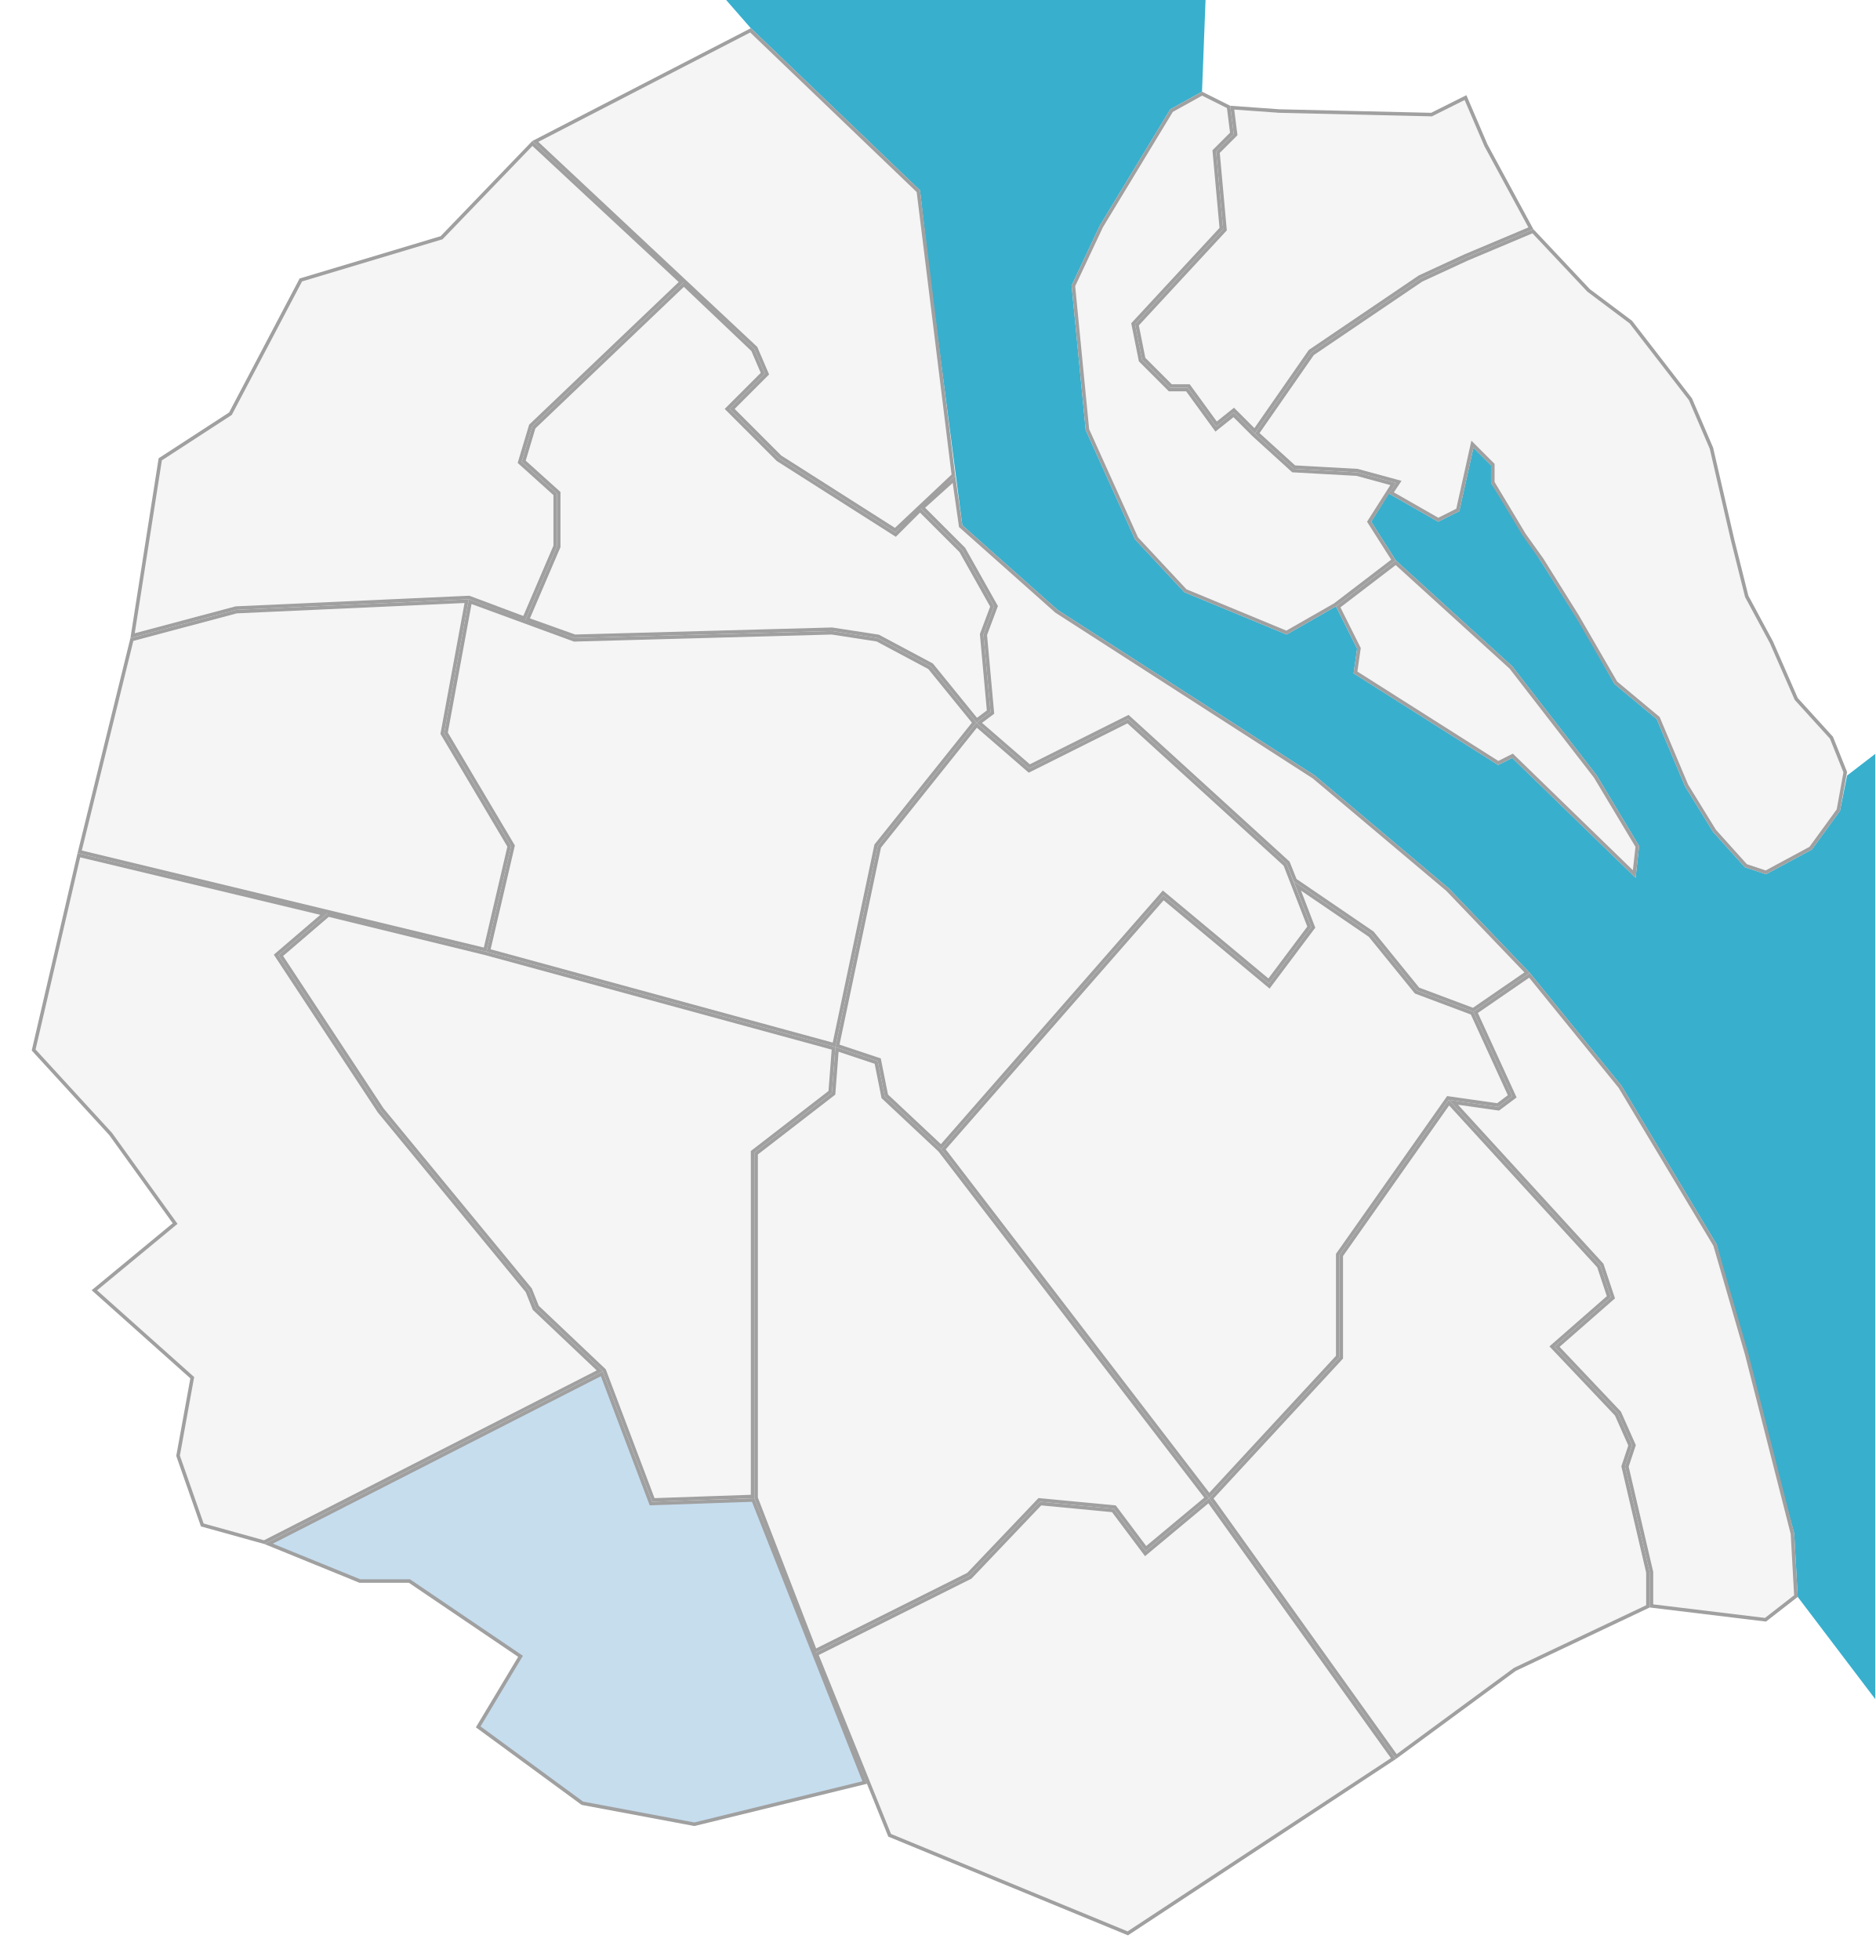
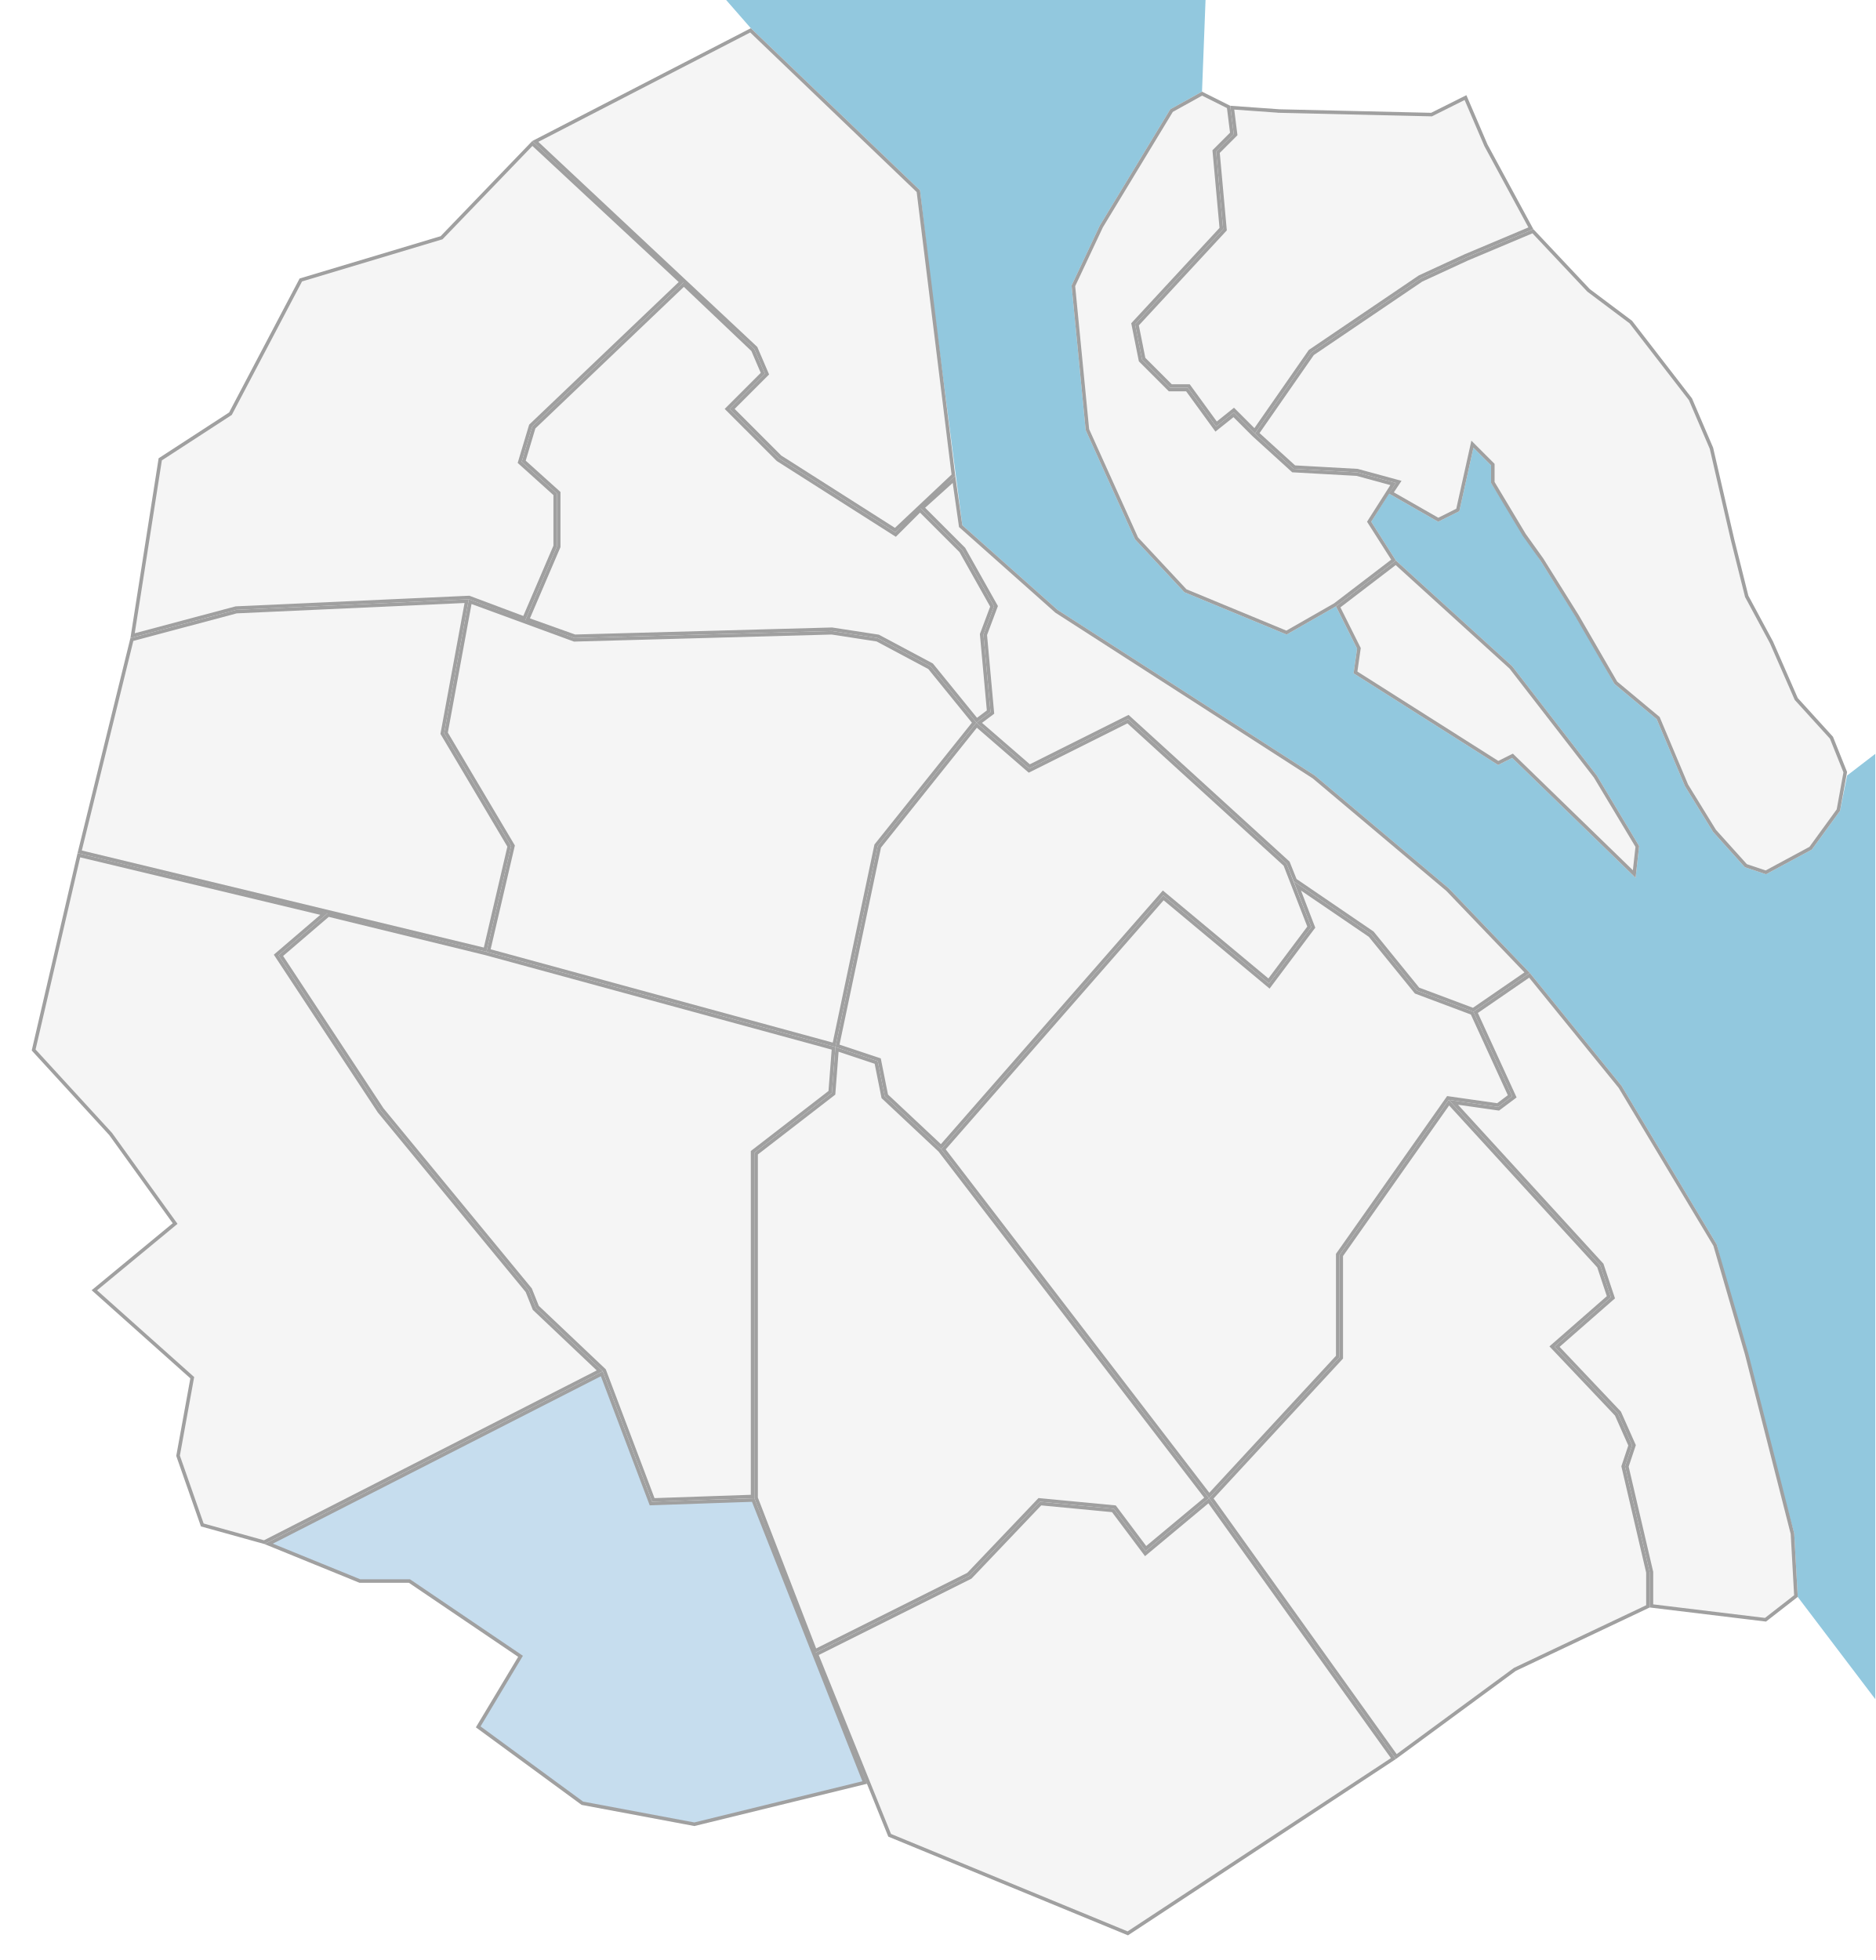
<svg xmlns="http://www.w3.org/2000/svg" width="266" height="278" viewBox="0 0 266 278" fill="none">
  <path d="M124.745 150.451L124.717 150.309L124.579 150.263L118.791 148.333L124.732 120.11L138.533 102.859L145.836 109.189L145.962 109.298L146.112 109.224L159.958 102.3L182.288 122.645L185.717 131.461L179.958 139.139L165.16 126.808L164.973 126.652L164.812 126.835L133.482 162.641L125.729 155.372L124.745 150.451Z" fill="#F5F5F5" stroke="#A0A0A0" stroke-width="0.5" />
  <path d="M175.248 18.969L174.786 15.271L181.482 15.749L181.482 15.75L181.494 15.75L202.994 16.25L203.056 16.251L203.112 16.224L207.875 13.842L210.77 20.599L210.775 20.609L210.78 20.619L217.149 32.377L207.903 36.27L207.903 36.27L207.895 36.273L201.395 39.273L201.377 39.282L201.36 39.293L185.86 49.793L185.821 49.819L185.795 49.857L177.965 61.112L175.177 58.323L175.019 58.165L174.844 58.305L172.548 60.141L168.702 54.853L168.627 54.75H168.5H166.104L162.23 50.877L161.27 46.076L173.683 32.67L173.759 32.588L173.749 32.477L172.76 21.594L175.177 19.177L175.263 19.09L175.248 18.969Z" fill="#F5F5F5" stroke="#A0A0A0" stroke-width="0.5" />
-   <path d="M130.5 27L106.5 4L103 0H171L170.5 13L166 15.5L156 32L152 40.5L154 61L161 76.5L168 84L182.5 90L189.5 86L192.5 92L192 95.5L212.5 108.5L214.5 107.5L232 124.5L232.5 120L226.5 110L214.5 94.5L198 79.5L194.5 74L197 70L204 74L207 72.5L209 63.5L211.5 66V68.5L218.5 79.5L224.5 89L229 97L235 102L239 111.5L243 118L247.5 123L250.5 124L257 120.5L261 115L262 110L266 106.925V241L255 226.5L254.5 217.5L246.5 188L243.5 176.5L230 154L217 138L205.5 126L186.5 110L150 86.5L136.5 74.5L132 40L130.5 27Z" fill="#38AFCD" />
+   <path d="M130.5 27L106.5 4L103 0H171L170.5 13L166 15.5L156 32L152 40.5L154 61L161 76.5L168 84L182.5 90L189.5 86L192.5 92L192 95.5L212.5 108.5L214.5 107.5L232 124.5L232.5 120L226.5 110L214.5 94.5L198 79.5L194.5 74L197 70L204 74L207 72.5L209 63.5L211.5 66V68.5L218.5 79.5L224.5 89L229 97L235 102L239 111.5L243 118L247.5 123L250.5 124L257 120.5L261 115L262 110L266 106.925V241L255 226.5L254.5 217.5L246.5 188L243.5 176.5L230 154L217 138L205.5 126L186.5 110L150 86.5L136.5 74.5L132 40L130.5 27Z" fill="#92C8DE" />
  <path d="M208.756 63.446L206.782 72.33L204.008 73.717L197.357 69.916L198.208 68.639L198.4 68.35L198.066 68.259L192.566 66.759L192.54 66.752L192.514 66.75L183.602 66.255L178.331 61.463L186.179 50.181L201.623 39.718L208.101 36.729L217.437 32.798L225.318 41.171L225.333 41.187L225.35 41.2L231.323 45.68L239.783 56.628L242.761 63.578L245.756 76.556L245.757 76.561L247.757 84.561L247.765 84.591L247.78 84.618L251.275 91.109L254.771 99.1L254.787 99.138L254.815 99.168L259.785 104.635L261.741 109.526L260.764 114.899L256.831 120.307L250.477 123.729L247.642 122.784L243.201 117.85L239.223 111.385L235.23 101.903L235.207 101.847L235.16 101.808L229.194 96.836L223.716 87.375L223.716 87.375L223.712 87.368L218.712 79.368L218.708 79.361L218.703 79.355L216.209 75.863L211.75 68.431V66V65.896L211.677 65.823L209.177 63.323L208.855 63.001L208.756 63.446Z" fill="#F5F5F5" stroke="#A0A0A0" stroke-width="0.5" />
  <path d="M232.242 120.056L231.808 123.965L214.674 107.321L214.547 107.197L214.388 107.276L212.515 108.213L192.27 95.375L192.747 92.035L192.759 91.958L192.724 91.888L189.816 86.073L197.986 79.825L214.316 94.67L226.293 110.141L232.242 120.056Z" fill="#F5F5F5" stroke="#A0A0A0" stroke-width="0.5" />
  <path d="M172.656 60.695L174.981 58.835L177.823 61.677L177.823 61.677L177.832 61.685L183.332 66.685L183.398 66.745L183.486 66.75L192.46 67.248L197.607 68.652L194.289 73.866L194.204 74L194.289 74.134L197.666 79.441L189.361 85.791L182.482 89.722L168.146 83.79L161.211 76.36L154.245 60.935L152.255 40.544L156.221 32.118L166.179 15.686L170.506 13.283L174.269 15.164L174.737 18.91L172.323 21.323L172.24 21.406L172.251 21.523L173.241 32.412L160.817 45.83L160.73 45.924L160.755 46.049L161.755 51.049L161.77 51.123L161.823 51.177L165.823 55.177L165.896 55.25H166H168.373L172.298 60.647L172.452 60.859L172.656 60.695Z" fill="#F5F5F5" stroke="#A0A0A0" stroke-width="0.5" />
  <path d="M92.266 213.088L92.33 213.256L92.509 213.25L106.832 212.756L122.662 252.825L98.493 258.744L82.602 255.765L67.832 244.933L73.714 235.129L73.836 234.926L73.64 234.793L58.14 224.293L58.077 224.25H58H51.049L38.1 218.974L85.365 194.85L92.266 213.088Z" fill="#C6DDEE" stroke="#A0A0A0" stroke-width="0.5" />
  <path d="M53.791 157.638L53.799 157.649L53.807 157.659L74.782 183.129L75.768 185.593L75.788 185.644L75.828 185.681L85.071 194.438L37.473 218.733L28.693 216.294L25.258 206.48L27.246 195.545L27.271 195.407L27.166 195.314L13.384 183.007L24.659 173.693L24.84 173.544L24.703 173.354L15.703 160.854L15.694 160.842L15.684 160.831L4.773 148.928L11.187 121.302L45.965 129.629L39.337 135.31L39.17 135.454L39.291 135.638L53.791 157.638Z" fill="#F5F5F5" stroke="#A0A0A0" stroke-width="0.5" />
  <path d="M214.65 155.7L214.811 155.579L214.727 155.396L209.315 143.587L216.951 138.337L229.795 154.144L243.269 176.601L247.759 192.066L254.252 217.538L254.743 226.383L250.428 229.739L234.25 227.778V223V222.971L234.243 222.943L230.76 208.012L231.737 205.079L231.768 204.987L231.728 204.898L229.728 200.398L229.711 200.359L229.681 200.328L220.86 191.017L228.665 184.188L228.79 184.079L228.737 183.921L227.237 179.421L227.22 179.37L227.184 179.331L206.156 156.346L212.465 157.247L212.567 157.262L212.65 157.2L214.65 155.7Z" fill="#F5F5F5" stroke="#A0A0A0" stroke-width="0.5" />
  <path d="M136.677 77.823L130.863 72.01L135.319 67.999L136.253 74.535L136.265 74.626L136.334 74.687L149.834 86.687L149.848 86.7L149.865 86.71L186.351 110.202L205.329 126.183L216.616 137.961L208.966 143.22L201.151 140.29L194.694 132.342L194.671 132.314L194.641 132.293L183.704 124.836L182.732 122.407L182.711 122.354L182.668 122.315L160.168 101.815L160.042 101.7L159.888 101.776L146.038 108.702L138.898 102.514L140.65 101.2L140.762 101.116L140.749 100.977L139.754 90.034L141.234 86.088L141.275 85.979L141.218 85.877L136.718 77.877L136.701 77.847L136.677 77.823Z" fill="#F5F5F5" stroke="#A0A0A0" stroke-width="0.5" />
  <path d="M81.54 90.249L74.835 87.854L79.23 77.599L79.25 77.551V77.5V70V69.889L79.167 69.814L74.285 65.42L75.72 60.635L97 40.345L106.79 49.646L108.204 52.943L103.323 57.823L103.146 58L103.323 58.177L110.323 65.177L110.343 65.196L110.366 65.211L126.866 75.711L127.035 75.819L127.177 75.677L130.5 72.354L136.299 78.153L140.725 86.021L139.266 89.912L139.246 89.966L139.251 90.023L140.238 100.884L138.542 102.156L132.194 94.342L132.162 94.303L132.118 94.279L124.618 90.279L124.58 90.259L124.538 90.253L118.038 89.253L118.016 89.249L117.993 89.25L81.54 90.249Z" fill="#F5F5F5" stroke="#A0A0A0" stroke-width="0.5" />
  <path d="M33.436 86.258L18.806 90.159L22.73 65.149L32.636 58.71L32.691 58.674L32.721 58.616L42.672 39.709L62.572 33.739L62.635 33.721L62.68 33.673L75.51 20.35L96.635 40.002L75.328 60.319L75.28 60.365L75.26 60.428L73.76 65.428L73.715 65.58L73.833 65.686L78.75 70.111V77.449L74.364 87.682L66.588 84.766L66.54 84.748L66.489 84.75L33.489 86.25L33.462 86.251L33.436 86.258Z" fill="#F5F5F5" stroke="#A0A0A0" stroke-width="0.5" />
  <path d="M137.612 223.724L137.651 223.704L137.681 223.672L147.597 213.26L157.866 214.238L162.3 220.15L162.458 220.361L162.66 220.192L171.453 212.864L197.645 249.434L159.973 274.219L126.192 260.309L115.818 234.62L137.612 223.724Z" fill="#F5F5F5" stroke="#A0A0A0" stroke-width="0.5" />
  <path d="M171.155 212.462L162.542 219.639L158.2 213.85L158.134 213.762L158.024 213.751L147.524 212.751L147.403 212.74L147.319 212.828L137.349 223.296L115.634 234.153L107.25 212.453V163.623L118.153 155.198L118.241 155.13L118.249 155.019L118.725 148.838L124.283 150.691L125.255 155.549L125.271 155.628L125.329 155.682L133.314 163.168L171.155 212.462Z" fill="#F5F5F5" stroke="#A0A0A0" stroke-width="0.5" />
  <path d="M62.754 103.955L62.737 104.047L62.785 104.128L72.234 120.041L68.814 134.698L11.303 120.816L18.707 90.703L33.538 86.749L66.197 85.264L62.754 103.955Z" fill="#F5F5F5" stroke="#A0A0A0" stroke-width="0.5" />
  <path d="M106.847 163.302L106.75 163.377V163.5V212.258L92.67 212.744L85.734 194.412L85.713 194.358L85.672 194.319L76.212 185.356L75.232 182.907L75.218 182.871L75.193 182.841L54.201 157.351L39.83 135.546L46.565 129.773L68.937 135.242L68.941 135.243L118.235 148.687L117.759 154.87L106.847 163.302Z" fill="#F5F5F5" stroke="#A0A0A0" stroke-width="0.5" />
  <path d="M107.23 49.401L107.209 49.353L107.171 49.318L75.93 20.06L106.456 4.304L130.263 27.119L135.236 67.405L126.97 75.185L110.657 64.804L103.854 58L108.677 53.177L108.796 53.057L108.73 52.901L107.23 49.401Z" fill="#F5F5F5" stroke="#A0A0A0" stroke-width="0.5" />
  <path d="M214.852 236.799L198.056 249.149L171.822 212.52L190.184 192.67L190.25 192.598V192.5V178.079L205.525 156.398L226.78 179.63L228.21 183.921L220.335 190.812L220.14 190.983L220.319 191.172L229.289 200.641L231.232 205.013L230.263 207.921L230.24 207.988L230.257 208.057L233.75 223.029V227.842L214.893 236.774L214.871 236.784L214.852 236.799Z" fill="#F5F5F5" stroke="#A0A0A0" stroke-width="0.5" />
  <path d="M124.305 119.844L124.268 119.89L124.255 119.948L118.31 148.189L69.298 134.822L72.743 120.057L72.766 119.959L72.715 119.872L63.263 103.953L66.692 85.337L81.414 90.735L81.459 90.751L81.507 90.75L117.984 89.751L124.42 90.741L131.838 94.697L138.179 102.501L124.305 119.844Z" fill="#F5F5F5" stroke="#A0A0A0" stroke-width="0.5" />
  <path d="M186.233 131.41L184.021 125.658L194.329 132.686L200.806 140.658L200.849 140.71L200.912 140.734L208.816 143.698L214.189 155.421L212.433 156.738L205.535 155.753L205.384 155.731L205.296 155.856L189.796 177.856L189.75 177.921V178V192.402L171.518 212.113L133.823 163.01L165.027 127.348L179.84 139.692L180.042 139.861L180.2 139.65L186.2 131.65L186.283 131.539L186.233 131.41Z" fill="#F5F5F5" stroke="#A0A0A0" stroke-width="0.5" />
</svg>
